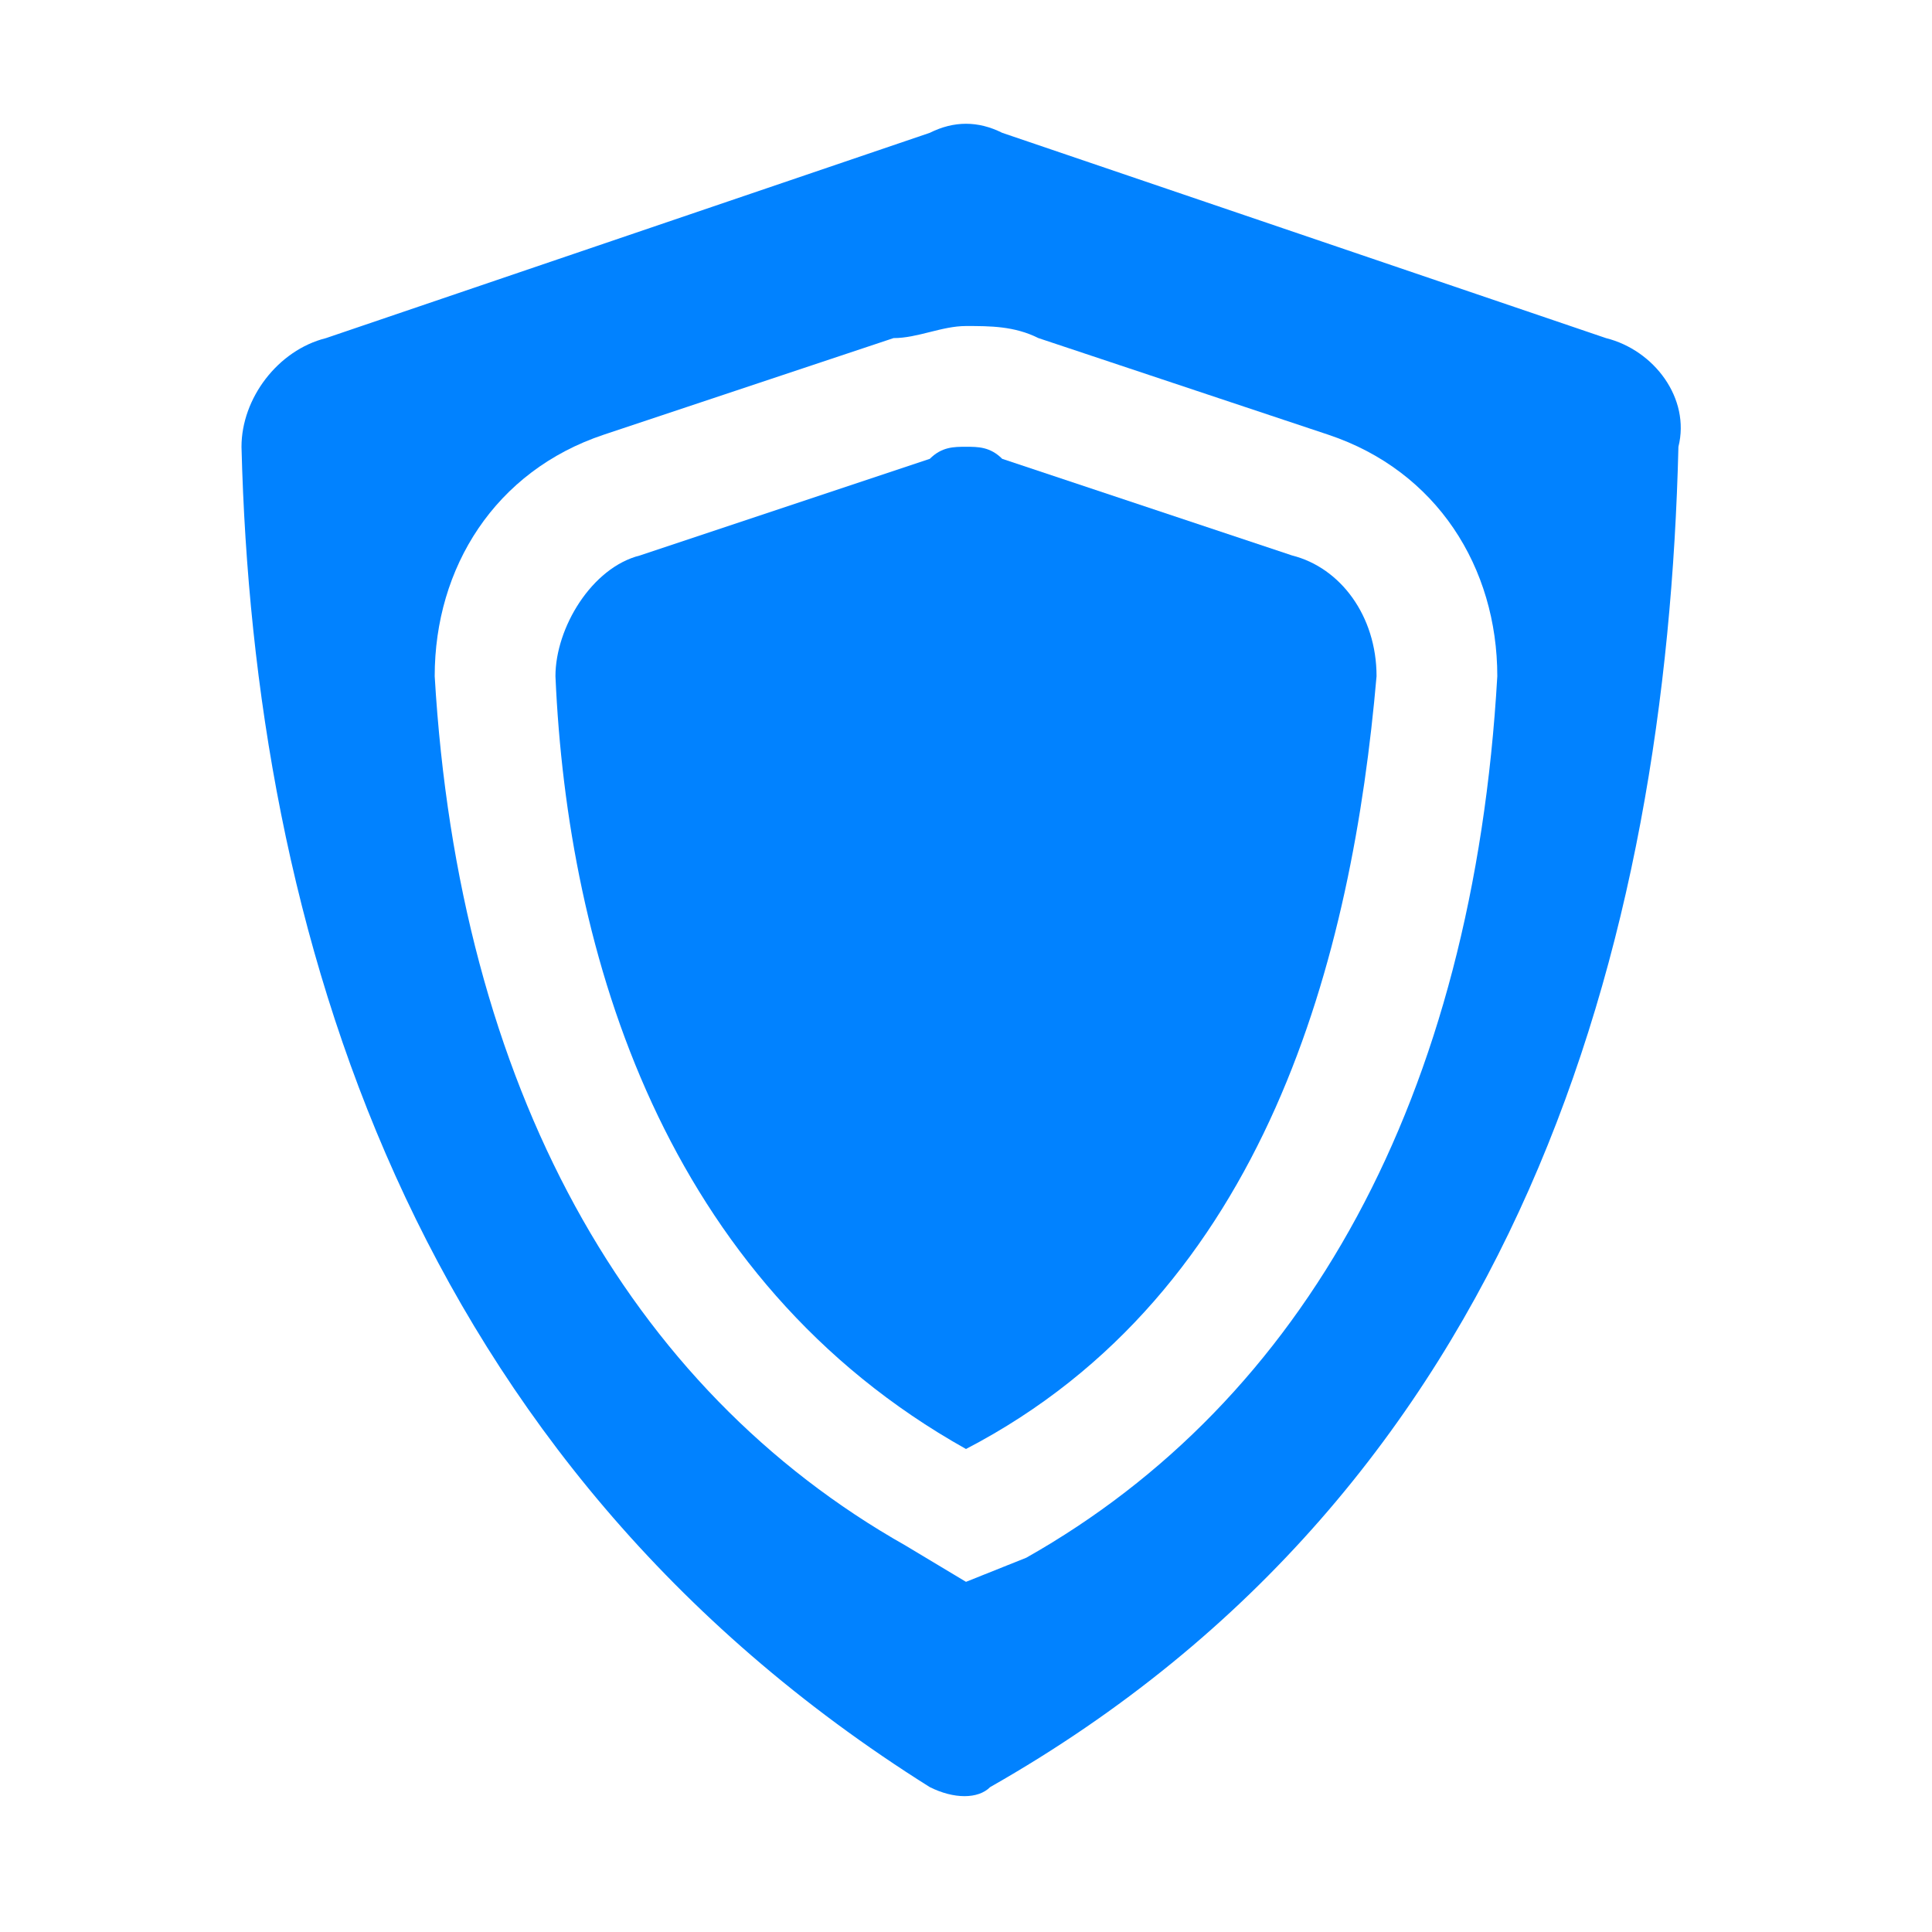
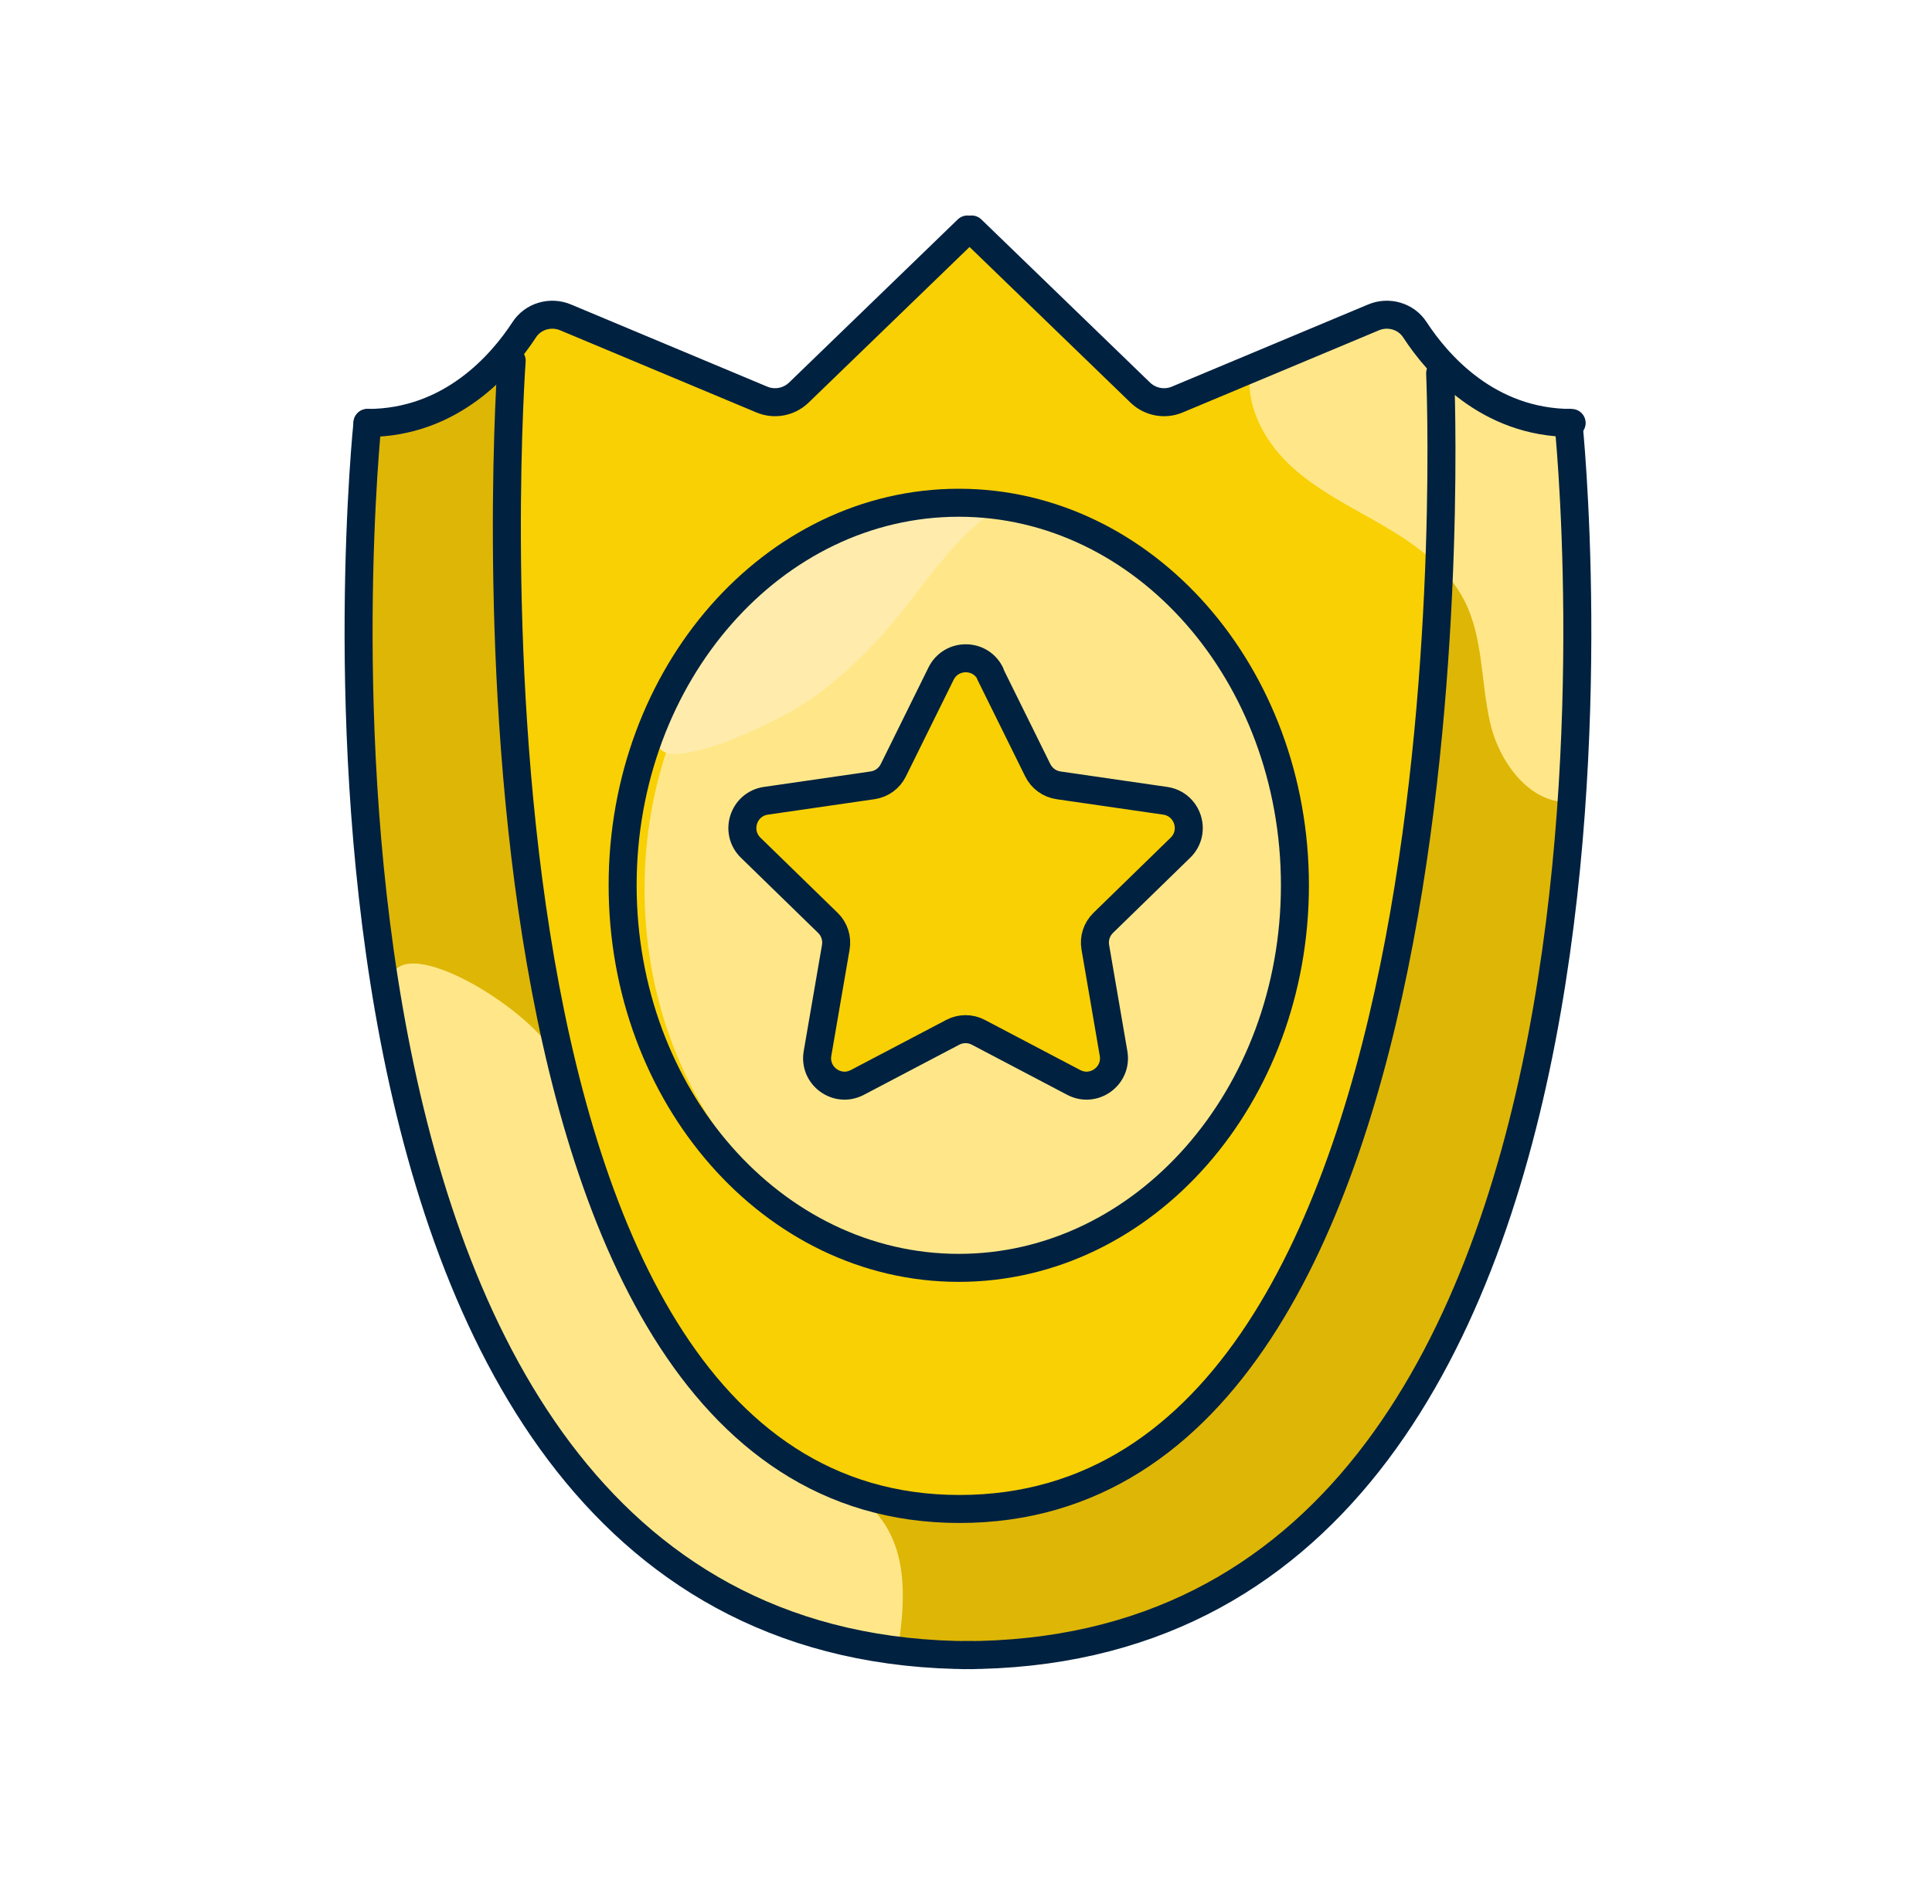
- <svg xmlns="http://www.w3.org/2000/svg" width="20" height="20" viewBox="0 0 20 20" fill="#0182ff">
-   <path d="M13.375 5.75L10.375 4.75C10.25 4.625 10.125 4.625 10 4.625C9.875 4.625 9.75 4.625 9.625 4.75L6.625 5.75C6.125 5.875 5.75 6.5 5.75 7C5.875 9.875 6.875 13.25 10 15C13.125 13.375 14 9.875 14.25 7C14.25 6.375 13.875 5.875 13.375 5.75Z" />
-   <path d="M16.625 3.5L10.375 1.375C10.125 1.25 9.875 1.25 9.625 1.375L3.375 3.5C2.875 3.625 2.5 4.125 2.5 4.625C2.625 9.625 4.25 15.125 9.625 18.5C9.875 18.625 10.125 18.625 10.25 18.5C15.75 15.375 17.25 9.75 17.375 4.625C17.5 4.125 17.125 3.625 16.625 3.5ZM10.625 16.125L10 16.375L9.375 16C6.5 14.375 4.75 11.25 4.5 7C4.5 5.875 5.125 4.875 6.25 4.5L9.25 3.5C9.5 3.5 9.75 3.375 10 3.375C10.25 3.375 10.5 3.375 10.75 3.5L13.75 4.5C14.875 4.875 15.5 5.875 15.5 7C15.25 11.375 13.5 14.5 10.625 16.125Z" />
+ <svg xmlns="http://www.w3.org/2000/svg" width="69" height="68" viewBox="0 0 69 68" fill="none">
+   <path d="M55.675 15.157L52.647 14.248L49.922 11.371L41.29 14.399L34.629 8.192L27.967 14.248L19.487 11.068C19.487 11.068 17.52 13.944 16.308 14.248C15.095 14.551 13.129 15.309 13.129 15.309C13.129 15.309 8.737 59.37 33.875 59.067C59.009 58.764 56.891 21.061 55.679 15.157H55.675Z" fill="#DEB606" />
+   <path d="M18.426 12.58C18.426 12.58 15.247 53.463 34.023 53.614C48.862 53.766 50.833 28.025 51.283 24.391C51.738 20.757 51.283 13.641 51.283 13.641L49.919 11.371L41.287 14.399L34.625 8.192L27.964 14.248L19.483 11.068L18.422 12.584L18.426 12.58Z" fill="#F8D004" />
+   <path d="M34.629 45.387C41.041 45.387 46.238 39.286 46.238 31.761C46.238 24.235 41.041 18.134 34.629 18.134C28.218 18.134 23.02 24.235 23.02 31.761C23.02 39.286 28.218 45.387 34.629 45.387Z" fill="#FFE789" />
+   <path d="M37.05 27.625L34.932 23.688L33.719 24.189L31.298 28.227L26.653 28.935L26.855 30.248L29.58 33.074L29.479 37.819L30.287 38.83L34.629 37.112L38.364 38.729L39.673 38.022L39.37 33.175L42.301 29.743L41.896 28.631L37.05 27.625Z" fill="#F8D004" />
+   <path d="M44.689 13.022C44.398 14.327 45.085 15.683 46.057 16.601C47.03 17.519 48.255 18.105 49.409 18.778C50.563 19.452 51.704 20.273 52.306 21.465C52.984 22.804 52.883 24.391 53.228 25.852C53.574 27.314 54.753 28.846 56.239 28.627L55.675 15.153C55.675 15.153 52.496 14.395 51.788 13.485C51.081 12.576 49.919 11.367 49.919 11.367L44.685 13.018L44.689 13.022Z" fill="#FFE789" />
+   <path d="M13.933 35.285C13.849 33.032 18.468 35.651 19.727 37.521C20.986 39.39 21.391 41.685 22.056 43.837C23.016 46.944 24.704 50.002 27.5 51.66C28.924 52.507 30.659 53.025 31.572 54.402C32.516 55.825 32.271 57.699 31.993 59.387C31.993 59.387 14.742 56.368 13.938 35.285H13.933Z" fill="#FFE789" />
+   <path d="M23.601 26.16C22.805 28.059 27.677 25.983 29.306 24.724C30.216 24.021 31.05 23.225 31.791 22.349C32.966 20.964 33.938 19.364 35.416 18.307C35.416 18.307 27.513 16.825 23.601 26.16Z" fill="#FFECAC" />
+   <path d="M13.124 15.106C13.124 15.106 8.48 59.118 34.726 59.118" stroke="#002140" stroke-linecap="round" stroke-linejoin="round" />
+   <path d="M56.016 15.106C56.016 15.106 60.66 59.118 34.415 59.118" stroke="#002140" stroke-linecap="round" stroke-linejoin="round" />
+   <path d="M13.124 15.107C16.114 15.107 17.921 13.005 18.721 11.78C19.037 11.292 19.668 11.111 20.203 11.338L27.214 14.273C27.66 14.458 28.174 14.361 28.523 14.029L34.553 8.197" stroke="#002140" stroke-linecap="round" stroke-linejoin="round" />
+   <path d="M56.13 15.107C53.14 15.107 51.333 13.005 50.533 11.78C50.218 11.292 49.586 11.111 49.051 11.338L42.04 14.273C41.594 14.458 41.08 14.361 40.731 14.029L34.701 8.197" stroke="#002140" stroke-linecap="round" stroke-linejoin="round" />
+   <path d="M18.274 12.883C18.274 12.883 15.28 53.897 34.267 53.897C53.253 53.897 51.434 13.334 51.434 13.334" stroke="#002140" stroke-linecap="round" stroke-linejoin="round" />
+   <path d="M34.242 45.285C40.872 45.285 46.247 39.168 46.247 31.621C46.247 24.075 40.872 17.957 34.242 17.957C27.612 17.957 22.237 24.075 22.237 31.621C22.237 39.168 27.612 45.285 34.242 45.285Z" stroke="#002140" stroke-linecap="round" stroke-linejoin="round" />
+   <path d="M35.358 24.059L37.063 27.511C37.206 27.802 37.484 28.004 37.804 28.05L41.615 28.602C42.419 28.72 42.743 29.709 42.158 30.278L39.4 32.964C39.168 33.192 39.063 33.516 39.118 33.832L39.77 37.626C39.909 38.43 39.067 39.041 38.347 38.662L34.941 36.872C34.654 36.721 34.313 36.721 34.027 36.872L30.62 38.662C29.9 39.041 29.058 38.43 29.197 37.626L29.85 33.832C29.904 33.512 29.799 33.188 29.568 32.964L26.81 30.278C26.229 29.709 26.549 28.72 27.353 28.602L31.163 28.05C31.484 28.004 31.762 27.802 31.905 27.511L33.61 24.059C33.972 23.33 35.012 23.33 35.37 24.059H35.358Z" stroke="#002140" stroke-linecap="round" stroke-linejoin="round" />
</svg>
